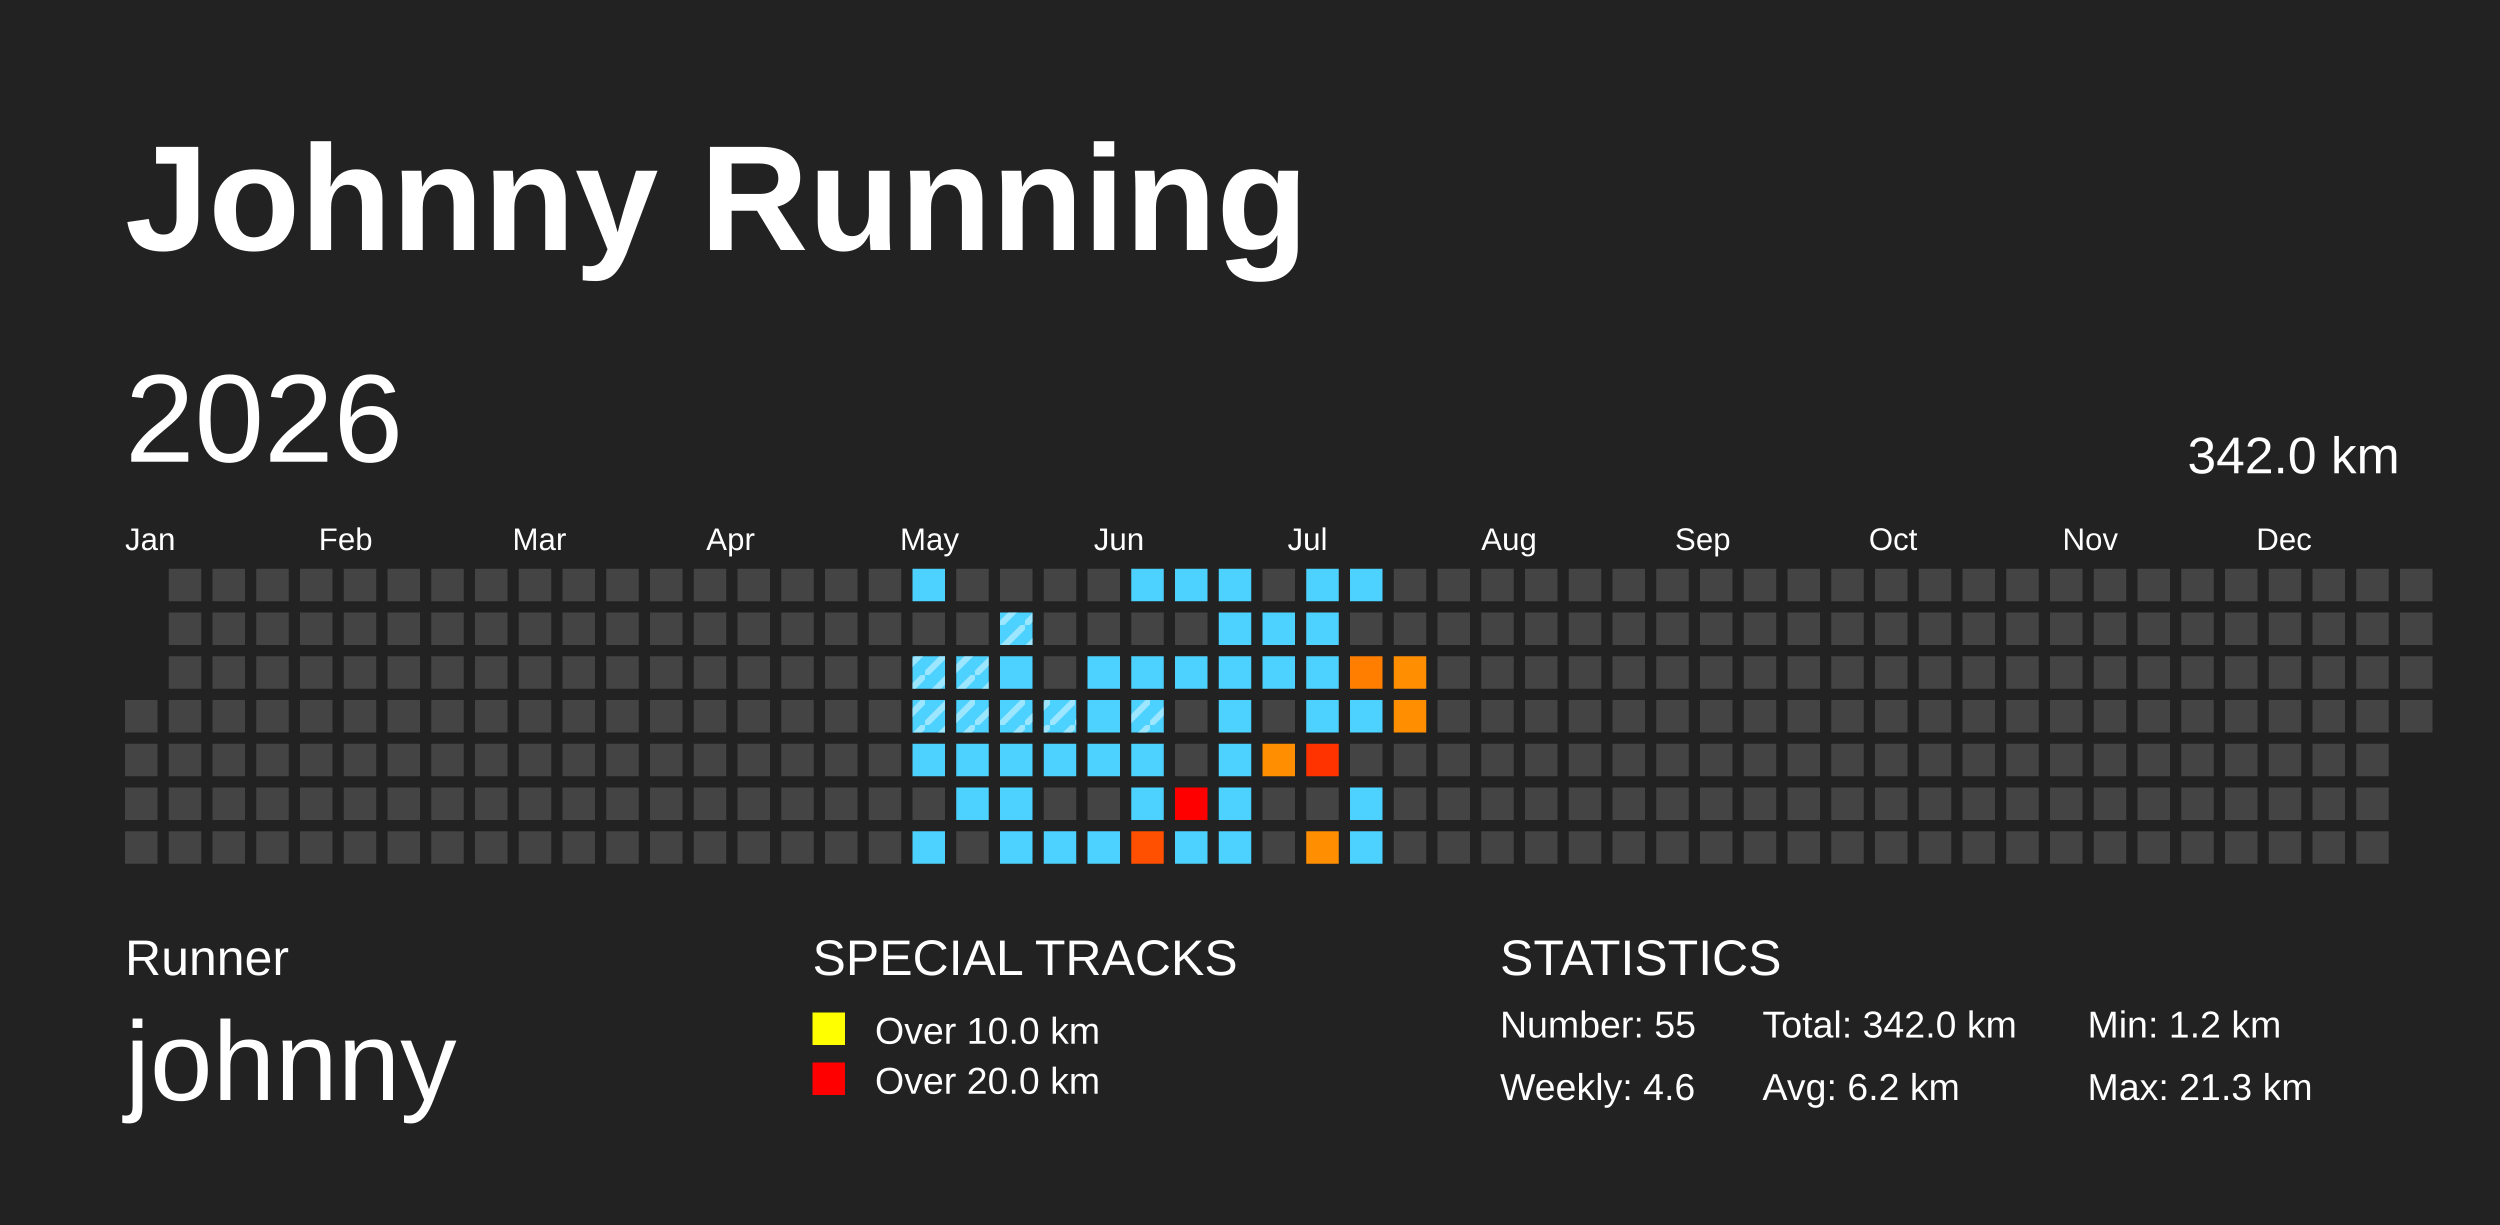
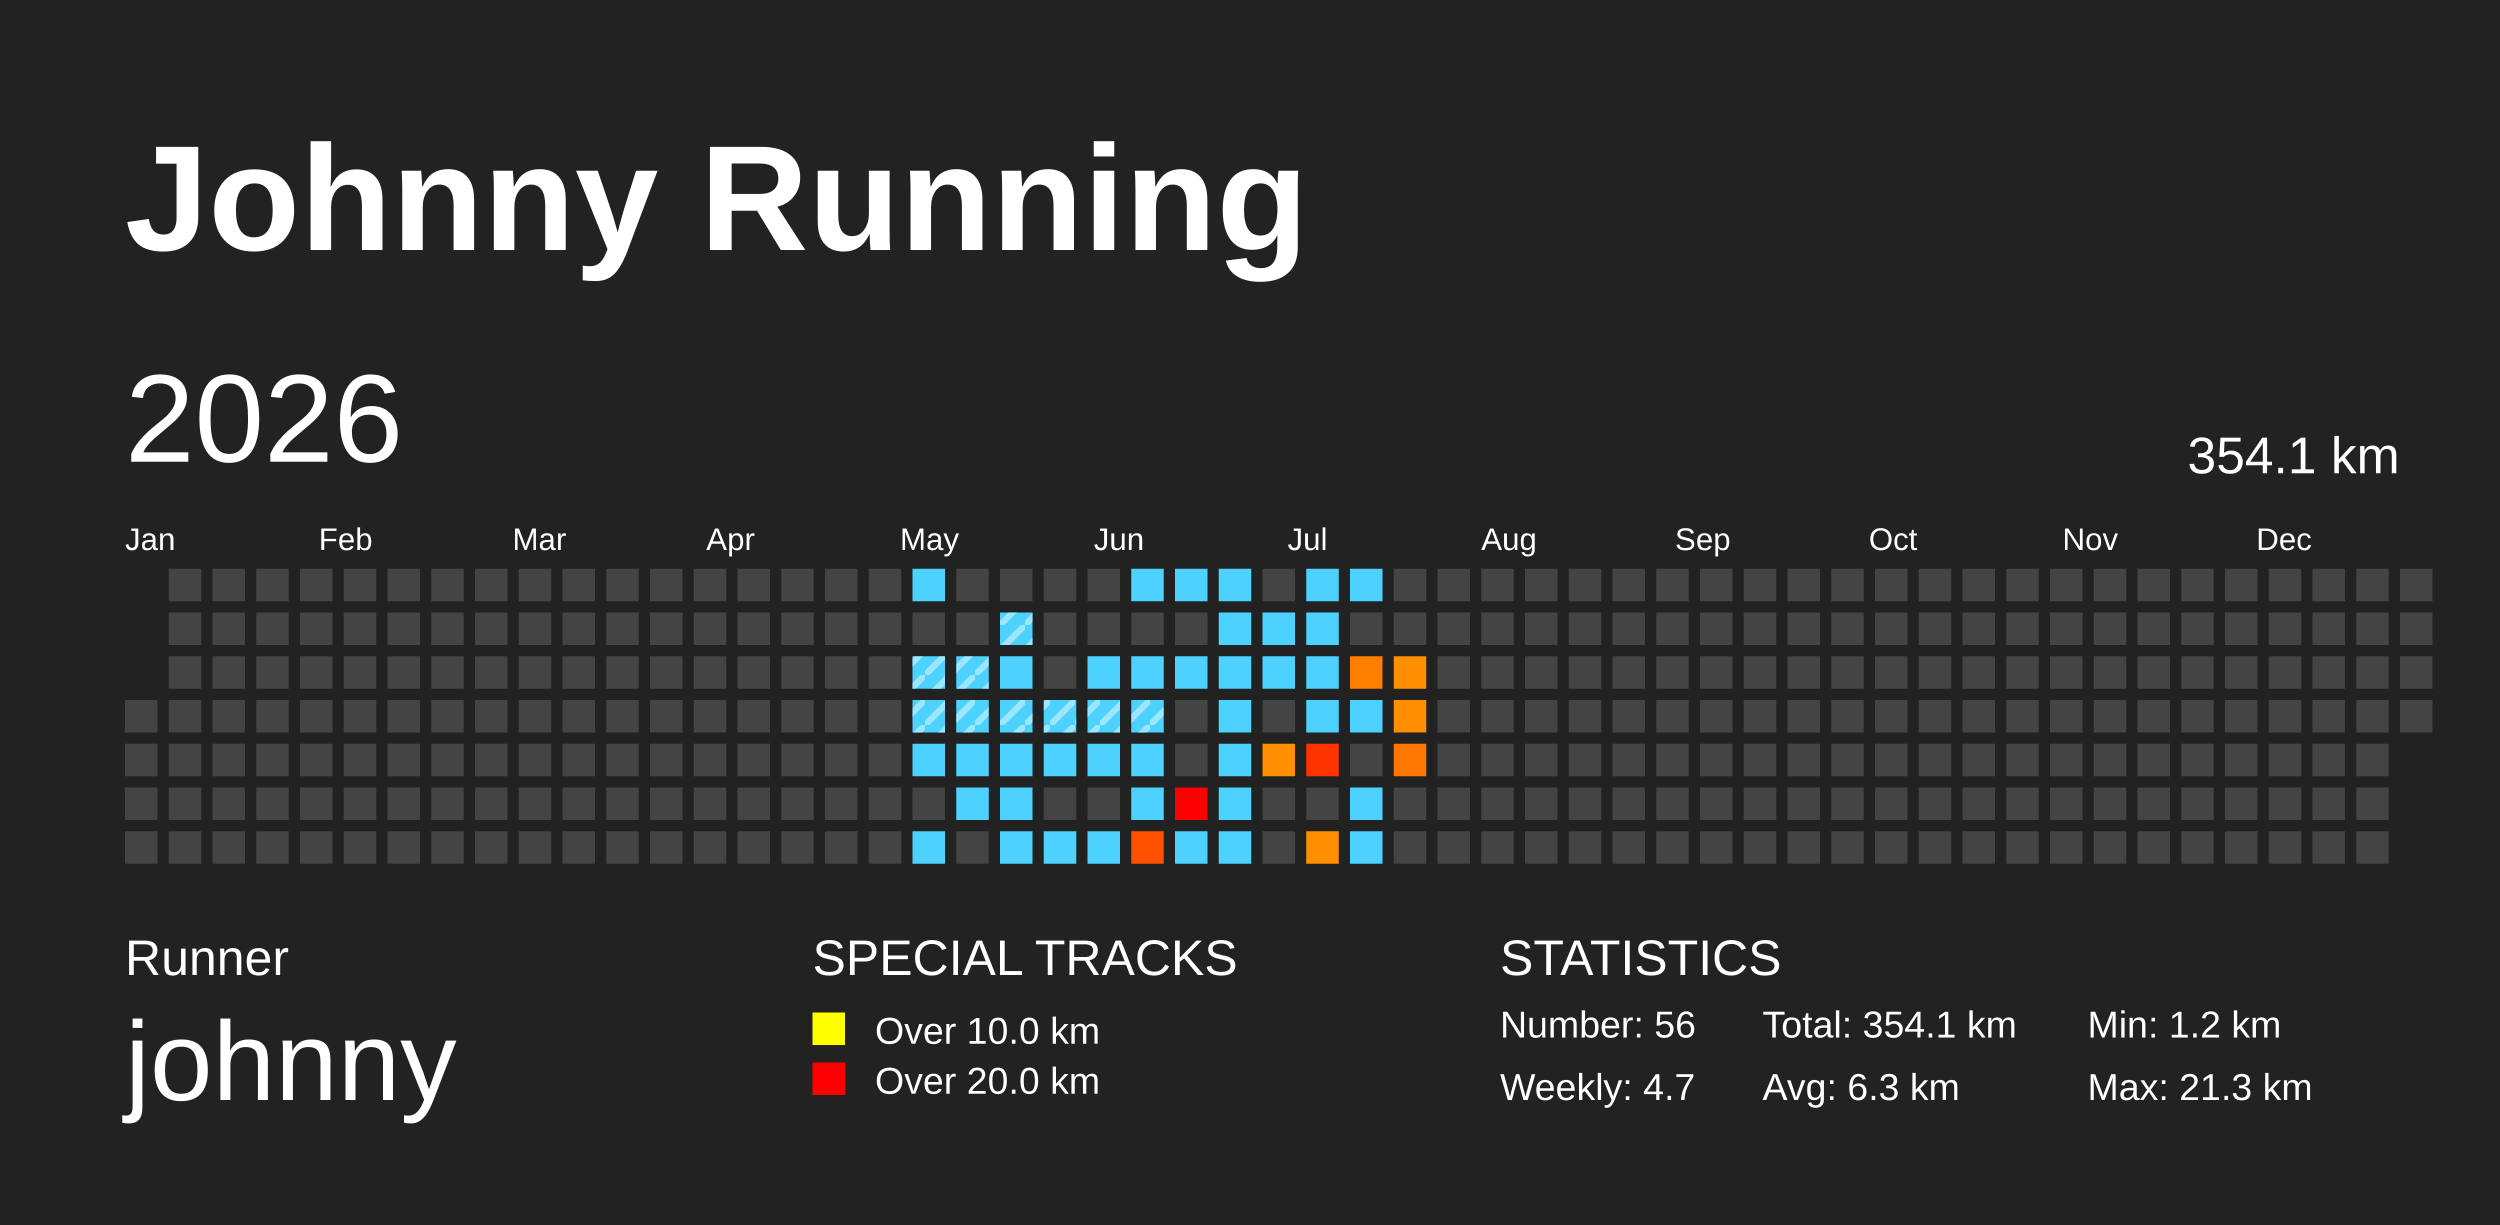
<svg xmlns="http://www.w3.org/2000/svg" baseProfile="full" height="98mm" version="1.1" viewBox="0,0,200,98" width="200mm">
  <defs>
    <pattern height="2" id="indoor-stripe" patternUnits="userSpaceOnUse" width="2">
      <line stroke="white" stroke-opacity="0.45" stroke-width="0.5" x1="0" x2="2" y1="2" y2="0" />
    </pattern>
  </defs>
  <rect fill="#222222" height="98" width="200" x="0" y="0" />
  <text fill="#FFFFFF" style="font-size:12px; font-family:Arial; font-weight:bold;" x="10" y="20">Johnny Running</text>
  <text fill="#FFFFFF" style="font-size:4px; font-family:Arial" x="10" y="78">Runner</text>
  <text fill="#FFFFFF" style="font-size:9px; font-family:Arial" x="10" y="88">johnny</text>
  <text fill="#FFFFFF" style="font-size:4px; font-family:Arial" x="65" y="78">SPECIAL TRACKS</text>
  <rect fill="yellow" height="2.6" width="2.6" x="65" y="81" />
  <text fill="#FFFFFF" style="font-size:3px; font-family:Arial" x="70" y="83.5">Over 10.0 km</text>
  <rect fill="red" height="2.6" width="2.6" x="65" y="85" />
  <text fill="#FFFFFF" style="font-size:3px; font-family:Arial" x="70" y="87.5">Over 20.0 km</text>
  <text fill="#FFFFFF" style="font-size:4px; font-family:Arial" x="120" y="78">STATISTICS</text>
-   <text fill="#FFFFFF" style="font-size:3px; font-family:Arial" x="120" y="83">Number: 55</text>
-   <text fill="#FFFFFF" style="font-size:3px; font-family:Arial" x="120" y="88">Weekly: 4.6</text>
-   <text fill="#FFFFFF" style="font-size:3px; font-family:Arial" x="141" y="83">Total: 342.0 km</text>
-   <text fill="#FFFFFF" style="font-size:3px; font-family:Arial" x="141" y="88">Avg: 6.2 km</text>
+   <text fill="#FFFFFF" style="font-size:3px; font-family:Arial" x="120" y="83">Number: 56</text>
+   <text fill="#FFFFFF" style="font-size:3px; font-family:Arial" x="120" y="88">Weekly: 4.7</text>
+   <text fill="#FFFFFF" style="font-size:3px; font-family:Arial" x="141" y="83">Total: 354.1 km</text>
+   <text fill="#FFFFFF" style="font-size:3px; font-family:Arial" x="141" y="88">Avg: 6.3 km</text>
  <text fill="#FFFFFF" style="font-size:3px; font-family:Arial" x="167" y="83">Min: 1.2 km</text>
  <text fill="#FFFFFF" style="font-size:3px; font-family:Arial" x="167" y="88">Max: 21.3 km</text>
  <text dominant-baseline="hanging" fill="#FFFFFF" style="font-size:10.0px; font-family:Arial;" x="10" y="30">2026</text>
-   <text dominant-baseline="hanging" fill="#FFFFFF" style="font-size:4.125px; font-family:Arial;" x="175" y="35">342.0 km</text>
+   <text dominant-baseline="hanging" fill="#FFFFFF" style="font-size:4.125px; font-family:Arial;" x="175" y="35">354.1 km</text>
  <text fill="#FFFFFF" style="font-size:2.5px; font-family:Arial" x="10.0" y="44">Jan</text>
  <text fill="#FFFFFF" style="font-size:2.5px; font-family:Arial" x="25.5" y="44">Feb</text>
  <text fill="#FFFFFF" style="font-size:2.5px; font-family:Arial" x="41.0" y="44">Mar</text>
  <text fill="#FFFFFF" style="font-size:2.5px; font-family:Arial" x="56.5" y="44">Apr</text>
  <text fill="#FFFFFF" style="font-size:2.5px; font-family:Arial" x="72.0" y="44">May</text>
  <text fill="#FFFFFF" style="font-size:2.5px; font-family:Arial" x="87.5" y="44">Jun</text>
  <text fill="#FFFFFF" style="font-size:2.5px; font-family:Arial" x="103.0" y="44">Jul</text>
  <text fill="#FFFFFF" style="font-size:2.5px; font-family:Arial" x="118.5" y="44">Aug</text>
  <text fill="#FFFFFF" style="font-size:2.5px; font-family:Arial" x="134.0" y="44">Sep</text>
  <text fill="#FFFFFF" style="font-size:2.5px; font-family:Arial" x="149.5" y="44">Oct</text>
  <text fill="#FFFFFF" style="font-size:2.5px; font-family:Arial" x="165.0" y="44">Nov</text>
  <text fill="#FFFFFF" style="font-size:2.5px; font-family:Arial" x="180.5" y="44">Dec</text>
  <rect fill="#444444" height="2.6" width="2.6" x="10.0" y="56.0" />
  <rect fill="#444444" height="2.6" width="2.6" x="10.0" y="59.5" />
  <rect fill="#444444" height="2.6" width="2.6" x="10.0" y="63.0" />
  <rect fill="#444444" height="2.6" width="2.6" x="10.0" y="66.5" />
  <rect fill="#444444" height="2.6" width="2.6" x="13.5" y="45.5" />
  <rect fill="#444444" height="2.6" width="2.6" x="13.5" y="49.0" />
  <rect fill="#444444" height="2.6" width="2.6" x="13.5" y="52.5" />
  <rect fill="#444444" height="2.6" width="2.6" x="13.5" y="56.0" />
  <rect fill="#444444" height="2.6" width="2.6" x="13.5" y="59.5" />
  <rect fill="#444444" height="2.6" width="2.6" x="13.5" y="63.0" />
  <rect fill="#444444" height="2.6" width="2.6" x="13.5" y="66.5" />
  <rect fill="#444444" height="2.6" width="2.6" x="17.0" y="45.5" />
  <rect fill="#444444" height="2.6" width="2.6" x="17.0" y="49.0" />
  <rect fill="#444444" height="2.6" width="2.6" x="17.0" y="52.5" />
  <rect fill="#444444" height="2.6" width="2.6" x="17.0" y="56.0" />
  <rect fill="#444444" height="2.6" width="2.6" x="17.0" y="59.5" />
  <rect fill="#444444" height="2.6" width="2.6" x="17.0" y="63.0" />
  <rect fill="#444444" height="2.6" width="2.6" x="17.0" y="66.5" />
  <rect fill="#444444" height="2.6" width="2.6" x="20.5" y="45.5" />
  <rect fill="#444444" height="2.6" width="2.6" x="20.5" y="49.0" />
  <rect fill="#444444" height="2.6" width="2.6" x="20.5" y="52.5" />
  <rect fill="#444444" height="2.6" width="2.6" x="20.5" y="56.0" />
  <rect fill="#444444" height="2.6" width="2.6" x="20.5" y="59.5" />
  <rect fill="#444444" height="2.6" width="2.6" x="20.5" y="63.0" />
  <rect fill="#444444" height="2.6" width="2.6" x="20.5" y="66.5" />
  <rect fill="#444444" height="2.6" width="2.6" x="24.0" y="45.5" />
  <rect fill="#444444" height="2.6" width="2.6" x="24.0" y="49.0" />
  <rect fill="#444444" height="2.6" width="2.6" x="24.0" y="52.5" />
  <rect fill="#444444" height="2.6" width="2.6" x="24.0" y="56.0" />
  <rect fill="#444444" height="2.6" width="2.6" x="24.0" y="59.5" />
  <rect fill="#444444" height="2.6" width="2.6" x="24.0" y="63.0" />
  <rect fill="#444444" height="2.6" width="2.6" x="24.0" y="66.5" />
  <rect fill="#444444" height="2.6" width="2.6" x="27.5" y="45.5" />
  <rect fill="#444444" height="2.6" width="2.6" x="27.5" y="49.0" />
  <rect fill="#444444" height="2.6" width="2.6" x="27.5" y="52.5" />
  <rect fill="#444444" height="2.6" width="2.6" x="27.5" y="56.0" />
  <rect fill="#444444" height="2.6" width="2.6" x="27.5" y="59.5" />
  <rect fill="#444444" height="2.6" width="2.6" x="27.5" y="63.0" />
  <rect fill="#444444" height="2.6" width="2.6" x="27.5" y="66.5" />
  <rect fill="#444444" height="2.6" width="2.6" x="31.0" y="45.5" />
  <rect fill="#444444" height="2.6" width="2.6" x="31.0" y="49.0" />
  <rect fill="#444444" height="2.6" width="2.6" x="31.0" y="52.5" />
  <rect fill="#444444" height="2.6" width="2.6" x="31.0" y="56.0" />
  <rect fill="#444444" height="2.6" width="2.6" x="31.0" y="59.5" />
  <rect fill="#444444" height="2.6" width="2.6" x="31.0" y="63.0" />
  <rect fill="#444444" height="2.6" width="2.6" x="31.0" y="66.5" />
  <rect fill="#444444" height="2.6" width="2.6" x="34.5" y="45.5" />
  <rect fill="#444444" height="2.6" width="2.6" x="34.5" y="49.0" />
  <rect fill="#444444" height="2.6" width="2.6" x="34.5" y="52.5" />
  <rect fill="#444444" height="2.6" width="2.6" x="34.5" y="56.0" />
  <rect fill="#444444" height="2.6" width="2.6" x="34.5" y="59.5" />
  <rect fill="#444444" height="2.6" width="2.6" x="34.5" y="63.0" />
  <rect fill="#444444" height="2.6" width="2.6" x="34.5" y="66.5" />
  <rect fill="#444444" height="2.6" width="2.6" x="38.0" y="45.5" />
  <rect fill="#444444" height="2.6" width="2.6" x="38.0" y="49.0" />
  <rect fill="#444444" height="2.6" width="2.6" x="38.0" y="52.5" />
  <rect fill="#444444" height="2.6" width="2.6" x="38.0" y="56.0" />
  <rect fill="#444444" height="2.6" width="2.6" x="38.0" y="59.5" />
  <rect fill="#444444" height="2.6" width="2.6" x="38.0" y="63.0" />
  <rect fill="#444444" height="2.6" width="2.6" x="38.0" y="66.5" />
  <rect fill="#444444" height="2.6" width="2.6" x="41.5" y="45.5" />
  <rect fill="#444444" height="2.6" width="2.6" x="41.5" y="49.0" />
  <rect fill="#444444" height="2.6" width="2.6" x="41.5" y="52.5" />
  <rect fill="#444444" height="2.6" width="2.6" x="41.5" y="56.0" />
  <rect fill="#444444" height="2.6" width="2.6" x="41.5" y="59.5" />
  <rect fill="#444444" height="2.6" width="2.6" x="41.5" y="63.0" />
  <rect fill="#444444" height="2.6" width="2.6" x="41.5" y="66.5" />
  <rect fill="#444444" height="2.6" width="2.6" x="45.0" y="45.5" />
  <rect fill="#444444" height="2.6" width="2.6" x="45.0" y="49.0" />
  <rect fill="#444444" height="2.6" width="2.6" x="45.0" y="52.5" />
  <rect fill="#444444" height="2.6" width="2.6" x="45.0" y="56.0" />
  <rect fill="#444444" height="2.6" width="2.6" x="45.0" y="59.5" />
  <rect fill="#444444" height="2.6" width="2.6" x="45.0" y="63.0" />
  <rect fill="#444444" height="2.6" width="2.6" x="45.0" y="66.5" />
  <rect fill="#444444" height="2.6" width="2.6" x="48.5" y="45.5" />
  <rect fill="#444444" height="2.6" width="2.6" x="48.5" y="49.0" />
  <rect fill="#444444" height="2.6" width="2.6" x="48.5" y="52.5" />
  <rect fill="#444444" height="2.6" width="2.6" x="48.5" y="56.0" />
  <rect fill="#444444" height="2.6" width="2.6" x="48.5" y="59.5" />
  <rect fill="#444444" height="2.6" width="2.6" x="48.5" y="63.0" />
  <rect fill="#444444" height="2.6" width="2.6" x="48.5" y="66.5" />
  <rect fill="#444444" height="2.6" width="2.6" x="52.0" y="45.5" />
  <rect fill="#444444" height="2.6" width="2.6" x="52.0" y="49.0" />
  <rect fill="#444444" height="2.6" width="2.6" x="52.0" y="52.5" />
  <rect fill="#444444" height="2.6" width="2.6" x="52.0" y="56.0" />
  <rect fill="#444444" height="2.6" width="2.6" x="52.0" y="59.5" />
  <rect fill="#444444" height="2.6" width="2.6" x="52.0" y="63.0" />
  <rect fill="#444444" height="2.6" width="2.6" x="52.0" y="66.5" />
  <rect fill="#444444" height="2.6" width="2.6" x="55.5" y="45.5" />
  <rect fill="#444444" height="2.6" width="2.6" x="55.5" y="49.0" />
  <rect fill="#444444" height="2.6" width="2.6" x="55.5" y="52.5" />
  <rect fill="#444444" height="2.6" width="2.6" x="55.5" y="56.0" />
  <rect fill="#444444" height="2.6" width="2.6" x="55.5" y="59.5" />
  <rect fill="#444444" height="2.6" width="2.6" x="55.5" y="63.0" />
  <rect fill="#444444" height="2.6" width="2.6" x="55.5" y="66.5" />
  <rect fill="#444444" height="2.6" width="2.6" x="59.0" y="45.5" />
  <rect fill="#444444" height="2.6" width="2.6" x="59.0" y="49.0" />
  <rect fill="#444444" height="2.6" width="2.6" x="59.0" y="52.5" />
  <rect fill="#444444" height="2.6" width="2.6" x="59.0" y="56.0" />
  <rect fill="#444444" height="2.6" width="2.6" x="59.0" y="59.5" />
  <rect fill="#444444" height="2.6" width="2.6" x="59.0" y="63.0" />
  <rect fill="#444444" height="2.6" width="2.6" x="59.0" y="66.5" />
  <rect fill="#444444" height="2.6" width="2.6" x="62.5" y="45.5" />
  <rect fill="#444444" height="2.6" width="2.6" x="62.5" y="49.0" />
  <rect fill="#444444" height="2.6" width="2.6" x="62.5" y="52.5" />
  <rect fill="#444444" height="2.6" width="2.6" x="62.5" y="56.0" />
  <rect fill="#444444" height="2.6" width="2.6" x="62.5" y="59.5" />
  <rect fill="#444444" height="2.6" width="2.6" x="62.5" y="63.0" />
  <rect fill="#444444" height="2.6" width="2.6" x="62.5" y="66.5" />
  <rect fill="#444444" height="2.6" width="2.6" x="66.0" y="45.5" />
  <rect fill="#444444" height="2.6" width="2.6" x="66.0" y="49.0" />
  <rect fill="#444444" height="2.6" width="2.6" x="66.0" y="52.5" />
  <rect fill="#444444" height="2.6" width="2.6" x="66.0" y="56.0" />
  <rect fill="#444444" height="2.6" width="2.6" x="66.0" y="59.5" />
  <rect fill="#444444" height="2.6" width="2.6" x="66.0" y="63.0" />
  <rect fill="#444444" height="2.6" width="2.6" x="66.0" y="66.5" />
  <rect fill="#444444" height="2.6" width="2.6" x="69.5" y="45.5" />
  <rect fill="#444444" height="2.6" width="2.6" x="69.5" y="49.0" />
  <rect fill="#444444" height="2.6" width="2.6" x="69.5" y="52.5" />
  <rect fill="#444444" height="2.6" width="2.6" x="69.5" y="56.0" />
  <rect fill="#444444" height="2.6" width="2.6" x="69.5" y="59.5" />
  <rect fill="#444444" height="2.6" width="2.6" x="69.5" y="63.0" />
  <rect fill="#444444" height="2.6" width="2.6" x="69.5" y="66.5" />
  <rect fill="#4dd2ff" height="2.6" width="2.6" x="73.0" y="45.5" />
  <rect fill="#444444" height="2.6" width="2.6" x="73.0" y="49.0" />
  <rect fill="#4dd2ff" height="2.6" width="2.6" x="73.0" y="52.5" />
  <rect fill="url(#indoor-stripe)" height="2.6" style="pointer-events: none;" width="2.6" x="73.0" y="52.5" />
  <rect fill="#4dd2ff" height="2.6" width="2.6" x="73.0" y="56.0" />
  <rect fill="url(#indoor-stripe)" height="2.6" style="pointer-events: none;" width="2.6" x="73.0" y="56.0" />
  <rect fill="#4dd2ff" height="2.6" width="2.6" x="73.0" y="59.5" />
  <rect fill="#444444" height="2.6" width="2.6" x="73.0" y="63.0" />
  <rect fill="#4dd2ff" height="2.6" width="2.6" x="73.0" y="66.5" />
  <rect fill="#444444" height="2.6" width="2.6" x="76.5" y="45.5" />
  <rect fill="#444444" height="2.6" width="2.6" x="76.5" y="49.0" />
  <rect fill="#4dd2ff" height="2.6" width="2.6" x="76.5" y="52.5" />
  <rect fill="url(#indoor-stripe)" height="2.6" style="pointer-events: none;" width="2.6" x="76.5" y="52.5" />
  <rect fill="#4dd2ff" height="2.6" width="2.6" x="76.5" y="56.0" />
  <rect fill="url(#indoor-stripe)" height="2.6" style="pointer-events: none;" width="2.6" x="76.5" y="56.0" />
  <rect fill="#4dd2ff" height="2.6" width="2.6" x="76.5" y="59.5" />
  <rect fill="#4dd2ff" height="2.6" width="2.6" x="76.5" y="63.0" />
  <rect fill="#444444" height="2.6" width="2.6" x="76.5" y="66.5" />
  <rect fill="#444444" height="2.6" width="2.6" x="80.0" y="45.5" />
  <rect fill="#4dd2ff" height="2.6" width="2.6" x="80.0" y="49.0" />
  <rect fill="url(#indoor-stripe)" height="2.6" style="pointer-events: none;" width="2.6" x="80.0" y="49.0" />
  <rect fill="#4dd2ff" height="2.6" width="2.6" x="80.0" y="52.5" />
  <rect fill="#4dd2ff" height="2.6" width="2.6" x="80.0" y="56.0" />
  <rect fill="url(#indoor-stripe)" height="2.6" style="pointer-events: none;" width="2.6" x="80.0" y="56.0" />
  <rect fill="#4dd2ff" height="2.6" width="2.6" x="80.0" y="59.5" />
  <rect fill="#4dd2ff" height="2.6" width="2.6" x="80.0" y="63.0" />
  <rect fill="#4dd2ff" height="2.6" width="2.6" x="80.0" y="66.5" />
  <rect fill="#444444" height="2.6" width="2.6" x="83.5" y="45.5" />
  <rect fill="#444444" height="2.6" width="2.6" x="83.5" y="49.0" />
  <rect fill="#444444" height="2.6" width="2.6" x="83.5" y="52.5" />
  <rect fill="#4dd2ff" height="2.6" width="2.6" x="83.5" y="56.0" />
  <rect fill="url(#indoor-stripe)" height="2.6" style="pointer-events: none;" width="2.6" x="83.5" y="56.0" />
  <rect fill="#4dd2ff" height="2.6" width="2.6" x="83.5" y="59.5" />
  <rect fill="#444444" height="2.6" width="2.6" x="83.5" y="63.0" />
  <rect fill="#4dd2ff" height="2.6" width="2.6" x="83.5" y="66.5" />
  <rect fill="#444444" height="2.6" width="2.6" x="87.0" y="45.5" />
  <rect fill="#444444" height="2.6" width="2.6" x="87.0" y="49.0" />
  <rect fill="#4dd2ff" height="2.6" width="2.6" x="87.0" y="52.5" />
  <rect fill="#4dd2ff" height="2.6" width="2.6" x="87.0" y="56.0" />
+   <rect fill="url(#indoor-stripe)" height="2.6" style="pointer-events: none;" width="2.6" x="87.0" y="56.0" />
  <rect fill="#4dd2ff" height="2.6" width="2.6" x="87.0" y="59.5" />
  <rect fill="#444444" height="2.6" width="2.6" x="87.0" y="63.0" />
  <rect fill="#4dd2ff" height="2.6" width="2.6" x="87.0" y="66.5" />
  <rect fill="#4dd2ff" height="2.6" width="2.6" x="90.5" y="45.5" />
  <rect fill="#444444" height="2.6" width="2.6" x="90.5" y="49.0" />
  <rect fill="#4dd2ff" height="2.6" width="2.6" x="90.5" y="52.5" />
  <rect fill="#4dd2ff" height="2.6" width="2.6" x="90.5" y="56.0" />
  <rect fill="url(#indoor-stripe)" height="2.6" style="pointer-events: none;" width="2.6" x="90.5" y="56.0" />
  <rect fill="#4dd2ff" height="2.6" width="2.6" x="90.5" y="59.5" />
  <rect fill="#4dd2ff" height="2.6" width="2.6" x="90.5" y="63.0" />
  <rect fill="#ff4f00" height="2.6" width="2.6" x="90.5" y="66.5" />
  <rect fill="#4dd2ff" height="2.6" width="2.6" x="94.0" y="45.5" />
  <rect fill="#444444" height="2.6" width="2.6" x="94.0" y="49.0" />
  <rect fill="#4dd2ff" height="2.6" width="2.6" x="94.0" y="52.5" />
  <rect fill="#444444" height="2.6" width="2.6" x="94.0" y="56.0" />
  <rect fill="#444444" height="2.6" width="2.6" x="94.0" y="59.5" />
  <rect fill="red" height="2.6" width="2.6" x="94.0" y="63.0" />
  <rect fill="#4dd2ff" height="2.6" width="2.6" x="94.0" y="66.5" />
  <rect fill="#4dd2ff" height="2.6" width="2.6" x="97.5" y="45.5" />
  <rect fill="#4dd2ff" height="2.6" width="2.6" x="97.5" y="49.0" />
  <rect fill="#4dd2ff" height="2.6" width="2.6" x="97.5" y="52.5" />
  <rect fill="#4dd2ff" height="2.6" width="2.6" x="97.5" y="56.0" />
  <rect fill="#4dd2ff" height="2.6" width="2.6" x="97.5" y="59.5" />
  <rect fill="#4dd2ff" height="2.6" width="2.6" x="97.5" y="63.0" />
  <rect fill="#4dd2ff" height="2.6" width="2.6" x="97.5" y="66.5" />
  <rect fill="#444444" height="2.6" width="2.6" x="101.0" y="45.5" />
  <rect fill="#4dd2ff" height="2.6" width="2.6" x="101.0" y="49.0" />
  <rect fill="#4dd2ff" height="2.6" width="2.6" x="101.0" y="52.5" />
  <rect fill="#444444" height="2.6" width="2.6" x="101.0" y="56.0" />
  <rect fill="#ff8e00" height="2.6" width="2.6" x="101.0" y="59.5" />
  <rect fill="#444444" height="2.6" width="2.6" x="101.0" y="63.0" />
  <rect fill="#444444" height="2.6" width="2.6" x="101.0" y="66.5" />
  <rect fill="#4dd2ff" height="2.6" width="2.6" x="104.5" y="45.5" />
  <rect fill="#4dd2ff" height="2.6" width="2.6" x="104.5" y="49.0" />
  <rect fill="#4dd2ff" height="2.6" width="2.6" x="104.5" y="52.5" />
  <rect fill="#4dd2ff" height="2.6" width="2.6" x="104.5" y="56.0" />
  <rect fill="#ff3300" height="2.6" width="2.6" x="104.5" y="59.5" />
  <rect fill="#444444" height="2.6" width="2.6" x="104.5" y="63.0" />
  <rect fill="#ff8f00" height="2.6" width="2.6" x="104.5" y="66.5" />
  <rect fill="#4dd2ff" height="2.6" width="2.6" x="108.0" y="45.5" />
  <rect fill="#444444" height="2.6" width="2.6" x="108.0" y="49.0" />
  <rect fill="#ff7e00" height="2.6" width="2.6" x="108.0" y="52.5" />
  <rect fill="#4dd2ff" height="2.6" width="2.6" x="108.0" y="56.0" />
  <rect fill="#444444" height="2.6" width="2.6" x="108.0" y="59.5" />
  <rect fill="#4dd2ff" height="2.6" width="2.6" x="108.0" y="63.0" />
  <rect fill="#4dd2ff" height="2.6" width="2.6" x="108.0" y="66.5" />
  <rect fill="#444444" height="2.6" width="2.6" x="111.5" y="45.5" />
  <rect fill="#444444" height="2.6" width="2.6" x="111.5" y="49.0" />
  <rect fill="#ff8f00" height="2.6" width="2.6" x="111.5" y="52.5" />
  <rect fill="#ff8e00" height="2.6" width="2.6" x="111.5" y="56.0" />
-   <rect fill="#444444" height="2.6" width="2.6" x="111.5" y="59.5" />
+   <rect fill="#ff7600" height="2.6" width="2.6" x="111.5" y="59.5" />
  <rect fill="#444444" height="2.6" width="2.6" x="111.5" y="63.0" />
  <rect fill="#444444" height="2.6" width="2.6" x="111.5" y="66.5" />
  <rect fill="#444444" height="2.6" width="2.6" x="115.0" y="45.5" />
  <rect fill="#444444" height="2.6" width="2.6" x="115.0" y="49.0" />
  <rect fill="#444444" height="2.6" width="2.6" x="115.0" y="52.5" />
  <rect fill="#444444" height="2.6" width="2.6" x="115.0" y="56.0" />
  <rect fill="#444444" height="2.6" width="2.6" x="115.0" y="59.5" />
  <rect fill="#444444" height="2.6" width="2.6" x="115.0" y="63.0" />
  <rect fill="#444444" height="2.6" width="2.6" x="115.0" y="66.5" />
  <rect fill="#444444" height="2.6" width="2.6" x="118.5" y="45.5" />
  <rect fill="#444444" height="2.6" width="2.6" x="118.5" y="49.0" />
  <rect fill="#444444" height="2.6" width="2.6" x="118.5" y="52.5" />
  <rect fill="#444444" height="2.6" width="2.6" x="118.5" y="56.0" />
  <rect fill="#444444" height="2.6" width="2.6" x="118.5" y="59.5" />
  <rect fill="#444444" height="2.6" width="2.6" x="118.5" y="63.0" />
  <rect fill="#444444" height="2.6" width="2.6" x="118.5" y="66.5" />
  <rect fill="#444444" height="2.6" width="2.6" x="122.0" y="45.5" />
  <rect fill="#444444" height="2.6" width="2.6" x="122.0" y="49.0" />
  <rect fill="#444444" height="2.6" width="2.6" x="122.0" y="52.5" />
  <rect fill="#444444" height="2.6" width="2.6" x="122.0" y="56.0" />
  <rect fill="#444444" height="2.6" width="2.6" x="122.0" y="59.5" />
  <rect fill="#444444" height="2.6" width="2.6" x="122.0" y="63.0" />
  <rect fill="#444444" height="2.6" width="2.6" x="122.0" y="66.5" />
  <rect fill="#444444" height="2.6" width="2.6" x="125.5" y="45.5" />
  <rect fill="#444444" height="2.6" width="2.6" x="125.5" y="49.0" />
  <rect fill="#444444" height="2.6" width="2.6" x="125.5" y="52.5" />
  <rect fill="#444444" height="2.6" width="2.6" x="125.5" y="56.0" />
  <rect fill="#444444" height="2.6" width="2.6" x="125.5" y="59.5" />
  <rect fill="#444444" height="2.6" width="2.6" x="125.5" y="63.0" />
  <rect fill="#444444" height="2.6" width="2.6" x="125.5" y="66.5" />
  <rect fill="#444444" height="2.6" width="2.6" x="129.0" y="45.5" />
  <rect fill="#444444" height="2.6" width="2.6" x="129.0" y="49.0" />
  <rect fill="#444444" height="2.6" width="2.6" x="129.0" y="52.5" />
  <rect fill="#444444" height="2.6" width="2.6" x="129.0" y="56.0" />
  <rect fill="#444444" height="2.6" width="2.6" x="129.0" y="59.5" />
  <rect fill="#444444" height="2.6" width="2.6" x="129.0" y="63.0" />
  <rect fill="#444444" height="2.6" width="2.6" x="129.0" y="66.5" />
  <rect fill="#444444" height="2.6" width="2.6" x="132.5" y="45.5" />
  <rect fill="#444444" height="2.6" width="2.6" x="132.5" y="49.0" />
  <rect fill="#444444" height="2.6" width="2.6" x="132.5" y="52.5" />
  <rect fill="#444444" height="2.6" width="2.6" x="132.5" y="56.0" />
  <rect fill="#444444" height="2.6" width="2.6" x="132.5" y="59.5" />
  <rect fill="#444444" height="2.6" width="2.6" x="132.5" y="63.0" />
  <rect fill="#444444" height="2.6" width="2.6" x="132.5" y="66.5" />
  <rect fill="#444444" height="2.6" width="2.6" x="136.0" y="45.5" />
  <rect fill="#444444" height="2.6" width="2.6" x="136.0" y="49.0" />
  <rect fill="#444444" height="2.6" width="2.6" x="136.0" y="52.5" />
  <rect fill="#444444" height="2.6" width="2.6" x="136.0" y="56.0" />
  <rect fill="#444444" height="2.6" width="2.6" x="136.0" y="59.5" />
  <rect fill="#444444" height="2.6" width="2.6" x="136.0" y="63.0" />
  <rect fill="#444444" height="2.6" width="2.6" x="136.0" y="66.5" />
  <rect fill="#444444" height="2.6" width="2.6" x="139.5" y="45.5" />
  <rect fill="#444444" height="2.6" width="2.6" x="139.5" y="49.0" />
  <rect fill="#444444" height="2.6" width="2.6" x="139.5" y="52.5" />
  <rect fill="#444444" height="2.6" width="2.6" x="139.5" y="56.0" />
  <rect fill="#444444" height="2.6" width="2.6" x="139.5" y="59.5" />
  <rect fill="#444444" height="2.6" width="2.6" x="139.5" y="63.0" />
  <rect fill="#444444" height="2.6" width="2.6" x="139.5" y="66.5" />
  <rect fill="#444444" height="2.6" width="2.6" x="143.0" y="45.5" />
  <rect fill="#444444" height="2.6" width="2.6" x="143.0" y="49.0" />
  <rect fill="#444444" height="2.6" width="2.6" x="143.0" y="52.5" />
  <rect fill="#444444" height="2.6" width="2.6" x="143.0" y="56.0" />
  <rect fill="#444444" height="2.6" width="2.6" x="143.0" y="59.5" />
  <rect fill="#444444" height="2.6" width="2.6" x="143.0" y="63.0" />
  <rect fill="#444444" height="2.6" width="2.6" x="143.0" y="66.5" />
  <rect fill="#444444" height="2.6" width="2.6" x="146.5" y="45.5" />
  <rect fill="#444444" height="2.6" width="2.6" x="146.5" y="49.0" />
  <rect fill="#444444" height="2.6" width="2.6" x="146.5" y="52.5" />
  <rect fill="#444444" height="2.6" width="2.6" x="146.5" y="56.0" />
  <rect fill="#444444" height="2.6" width="2.6" x="146.5" y="59.5" />
  <rect fill="#444444" height="2.6" width="2.6" x="146.5" y="63.0" />
  <rect fill="#444444" height="2.6" width="2.6" x="146.5" y="66.5" />
  <rect fill="#444444" height="2.6" width="2.6" x="150.0" y="45.5" />
  <rect fill="#444444" height="2.6" width="2.6" x="150.0" y="49.0" />
  <rect fill="#444444" height="2.6" width="2.6" x="150.0" y="52.5" />
  <rect fill="#444444" height="2.6" width="2.6" x="150.0" y="56.0" />
  <rect fill="#444444" height="2.6" width="2.6" x="150.0" y="59.5" />
  <rect fill="#444444" height="2.6" width="2.6" x="150.0" y="63.0" />
  <rect fill="#444444" height="2.6" width="2.6" x="150.0" y="66.5" />
  <rect fill="#444444" height="2.6" width="2.6" x="153.5" y="45.5" />
  <rect fill="#444444" height="2.6" width="2.6" x="153.5" y="49.0" />
  <rect fill="#444444" height="2.6" width="2.6" x="153.5" y="52.5" />
  <rect fill="#444444" height="2.6" width="2.6" x="153.5" y="56.0" />
  <rect fill="#444444" height="2.6" width="2.6" x="153.5" y="59.5" />
  <rect fill="#444444" height="2.6" width="2.6" x="153.5" y="63.0" />
  <rect fill="#444444" height="2.6" width="2.6" x="153.5" y="66.5" />
  <rect fill="#444444" height="2.6" width="2.6" x="157.0" y="45.5" />
  <rect fill="#444444" height="2.6" width="2.6" x="157.0" y="49.0" />
  <rect fill="#444444" height="2.6" width="2.6" x="157.0" y="52.5" />
  <rect fill="#444444" height="2.6" width="2.6" x="157.0" y="56.0" />
  <rect fill="#444444" height="2.6" width="2.6" x="157.0" y="59.5" />
  <rect fill="#444444" height="2.6" width="2.6" x="157.0" y="63.0" />
  <rect fill="#444444" height="2.6" width="2.6" x="157.0" y="66.5" />
  <rect fill="#444444" height="2.6" width="2.6" x="160.5" y="45.5" />
  <rect fill="#444444" height="2.6" width="2.6" x="160.5" y="49.0" />
  <rect fill="#444444" height="2.6" width="2.6" x="160.5" y="52.5" />
  <rect fill="#444444" height="2.6" width="2.6" x="160.5" y="56.0" />
  <rect fill="#444444" height="2.6" width="2.6" x="160.5" y="59.5" />
  <rect fill="#444444" height="2.6" width="2.6" x="160.5" y="63.0" />
  <rect fill="#444444" height="2.6" width="2.6" x="160.5" y="66.5" />
  <rect fill="#444444" height="2.6" width="2.6" x="164.0" y="45.5" />
  <rect fill="#444444" height="2.6" width="2.6" x="164.0" y="49.0" />
  <rect fill="#444444" height="2.6" width="2.6" x="164.0" y="52.5" />
  <rect fill="#444444" height="2.6" width="2.6" x="164.0" y="56.0" />
  <rect fill="#444444" height="2.6" width="2.6" x="164.0" y="59.5" />
  <rect fill="#444444" height="2.6" width="2.6" x="164.0" y="63.0" />
  <rect fill="#444444" height="2.6" width="2.6" x="164.0" y="66.5" />
  <rect fill="#444444" height="2.6" width="2.6" x="167.5" y="45.5" />
  <rect fill="#444444" height="2.6" width="2.6" x="167.5" y="49.0" />
  <rect fill="#444444" height="2.6" width="2.6" x="167.5" y="52.5" />
  <rect fill="#444444" height="2.6" width="2.6" x="167.5" y="56.0" />
  <rect fill="#444444" height="2.6" width="2.6" x="167.5" y="59.5" />
  <rect fill="#444444" height="2.6" width="2.6" x="167.5" y="63.0" />
  <rect fill="#444444" height="2.6" width="2.6" x="167.5" y="66.5" />
  <rect fill="#444444" height="2.6" width="2.6" x="171.0" y="45.5" />
  <rect fill="#444444" height="2.6" width="2.6" x="171.0" y="49.0" />
  <rect fill="#444444" height="2.6" width="2.6" x="171.0" y="52.5" />
  <rect fill="#444444" height="2.6" width="2.6" x="171.0" y="56.0" />
  <rect fill="#444444" height="2.6" width="2.6" x="171.0" y="59.5" />
  <rect fill="#444444" height="2.6" width="2.6" x="171.0" y="63.0" />
  <rect fill="#444444" height="2.6" width="2.6" x="171.0" y="66.5" />
  <rect fill="#444444" height="2.6" width="2.6" x="174.5" y="45.5" />
  <rect fill="#444444" height="2.6" width="2.6" x="174.5" y="49.0" />
  <rect fill="#444444" height="2.6" width="2.6" x="174.5" y="52.5" />
  <rect fill="#444444" height="2.6" width="2.6" x="174.5" y="56.0" />
  <rect fill="#444444" height="2.6" width="2.6" x="174.5" y="59.5" />
  <rect fill="#444444" height="2.6" width="2.6" x="174.5" y="63.0" />
  <rect fill="#444444" height="2.6" width="2.6" x="174.5" y="66.5" />
  <rect fill="#444444" height="2.6" width="2.6" x="178.0" y="45.5" />
  <rect fill="#444444" height="2.6" width="2.6" x="178.0" y="49.0" />
  <rect fill="#444444" height="2.6" width="2.6" x="178.0" y="52.5" />
  <rect fill="#444444" height="2.6" width="2.6" x="178.0" y="56.0" />
  <rect fill="#444444" height="2.6" width="2.6" x="178.0" y="59.5" />
  <rect fill="#444444" height="2.6" width="2.6" x="178.0" y="63.0" />
  <rect fill="#444444" height="2.6" width="2.6" x="178.0" y="66.5" />
  <rect fill="#444444" height="2.6" width="2.6" x="181.5" y="45.5" />
  <rect fill="#444444" height="2.6" width="2.6" x="181.5" y="49.0" />
  <rect fill="#444444" height="2.6" width="2.6" x="181.5" y="52.5" />
  <rect fill="#444444" height="2.6" width="2.6" x="181.5" y="56.0" />
  <rect fill="#444444" height="2.6" width="2.6" x="181.5" y="59.5" />
  <rect fill="#444444" height="2.6" width="2.6" x="181.5" y="63.0" />
  <rect fill="#444444" height="2.6" width="2.6" x="181.5" y="66.5" />
  <rect fill="#444444" height="2.6" width="2.6" x="185.0" y="45.5" />
  <rect fill="#444444" height="2.6" width="2.6" x="185.0" y="49.0" />
  <rect fill="#444444" height="2.6" width="2.6" x="185.0" y="52.5" />
  <rect fill="#444444" height="2.6" width="2.6" x="185.0" y="56.0" />
  <rect fill="#444444" height="2.6" width="2.6" x="185.0" y="59.5" />
  <rect fill="#444444" height="2.6" width="2.6" x="185.0" y="63.0" />
  <rect fill="#444444" height="2.6" width="2.6" x="185.0" y="66.5" />
  <rect fill="#444444" height="2.6" width="2.6" x="188.5" y="45.5" />
  <rect fill="#444444" height="2.6" width="2.6" x="188.5" y="49.0" />
  <rect fill="#444444" height="2.6" width="2.6" x="188.5" y="52.5" />
  <rect fill="#444444" height="2.6" width="2.6" x="188.5" y="56.0" />
  <rect fill="#444444" height="2.6" width="2.6" x="188.5" y="59.5" />
  <rect fill="#444444" height="2.6" width="2.6" x="188.5" y="63.0" />
  <rect fill="#444444" height="2.6" width="2.6" x="188.5" y="66.5" />
  <rect fill="#444444" height="2.6" width="2.6" x="192.0" y="45.5" />
  <rect fill="#444444" height="2.6" width="2.6" x="192.0" y="49.0" />
  <rect fill="#444444" height="2.6" width="2.6" x="192.0" y="52.5" />
  <rect fill="#444444" height="2.6" width="2.6" x="192.0" y="56.0" />
</svg>
